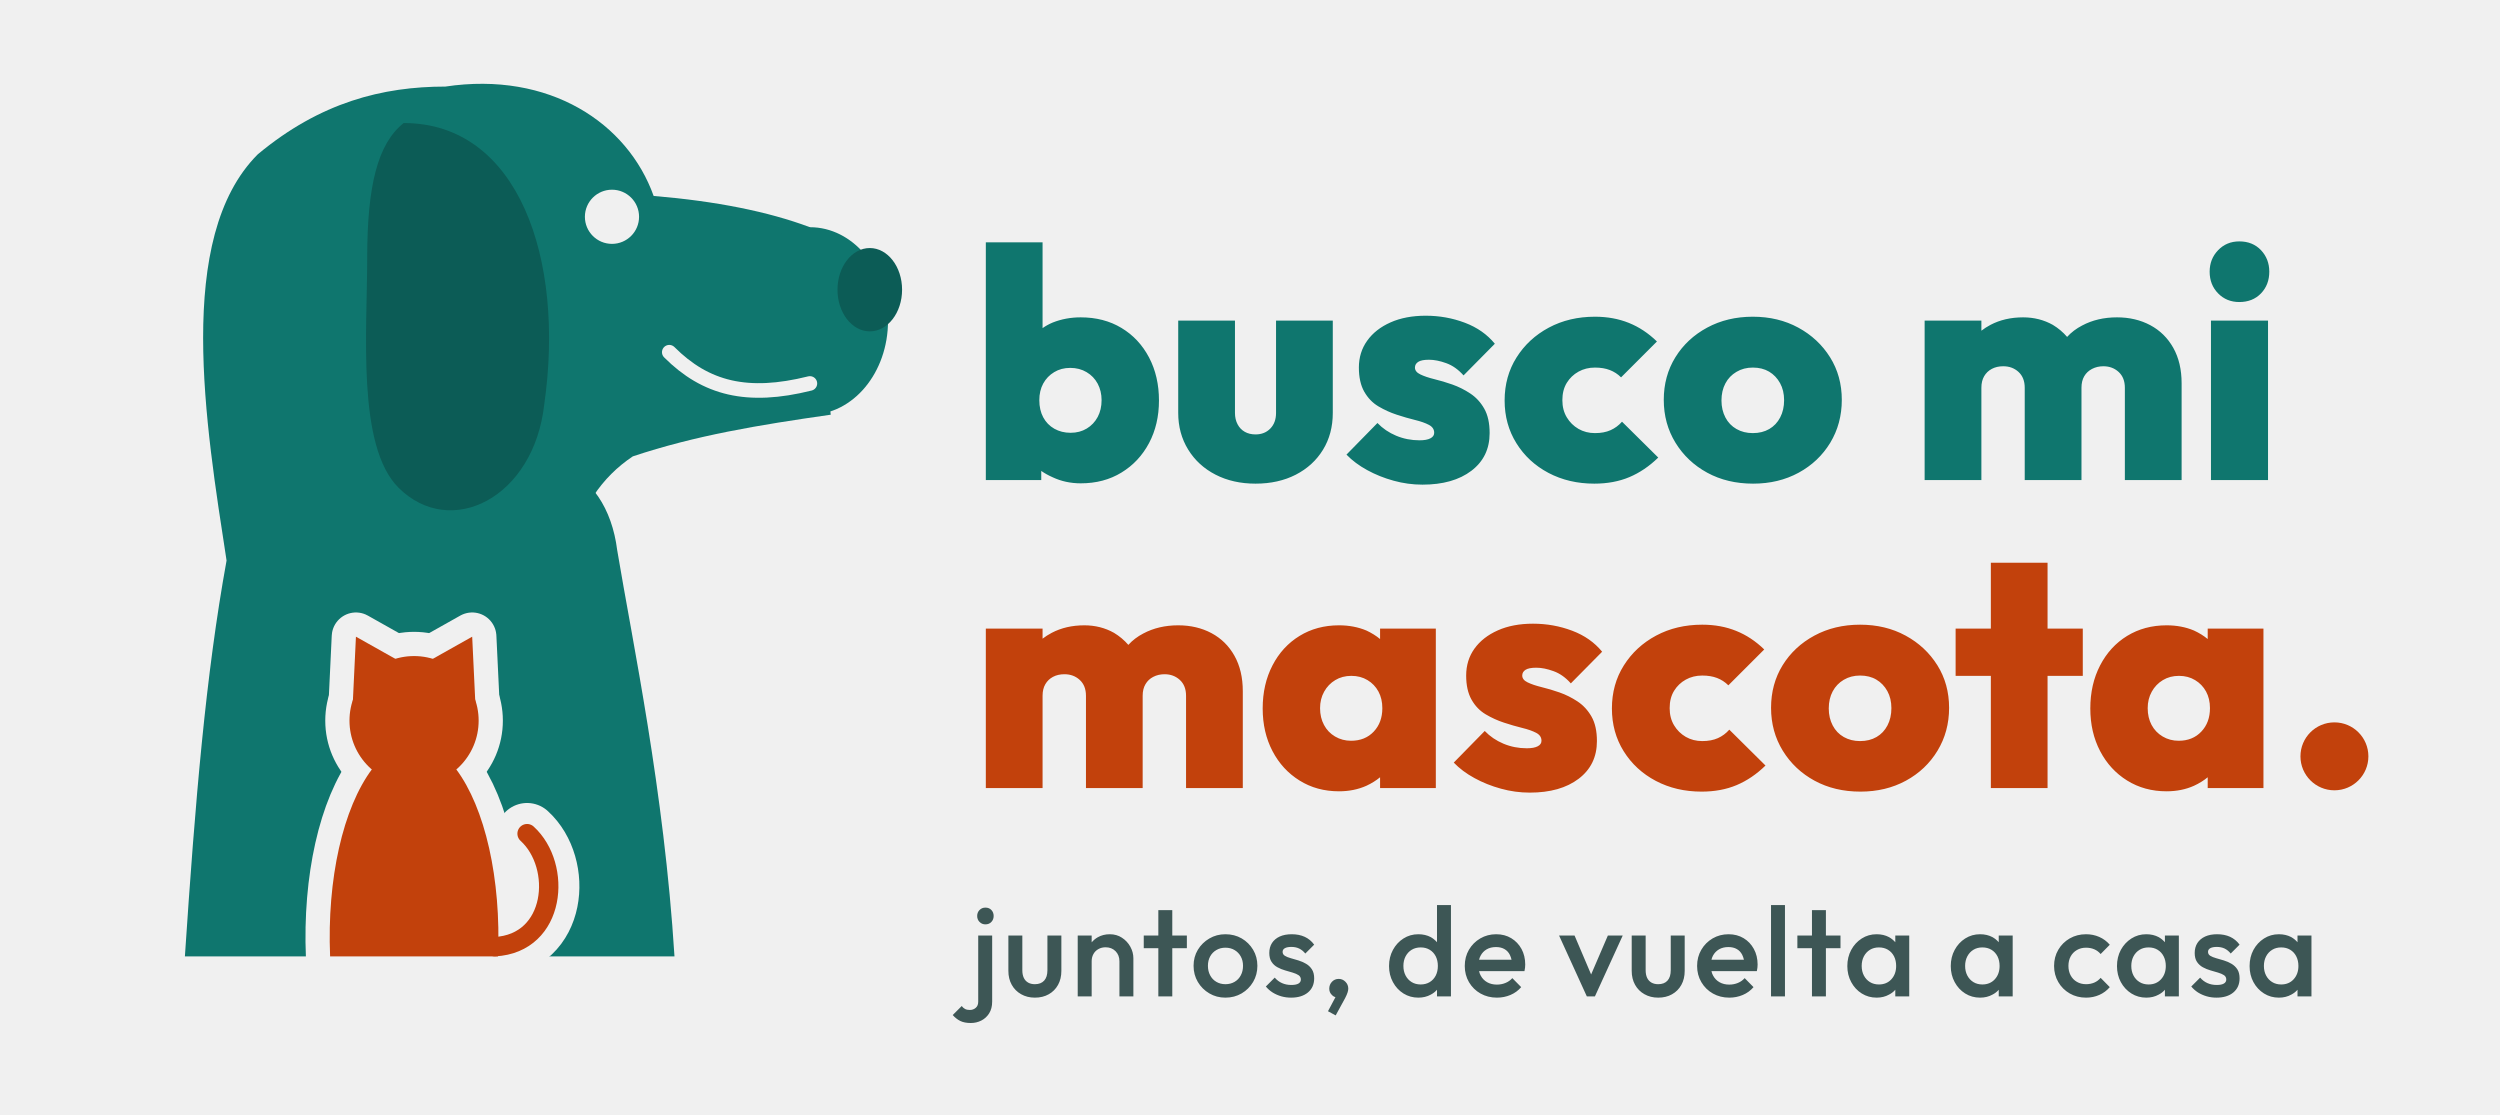
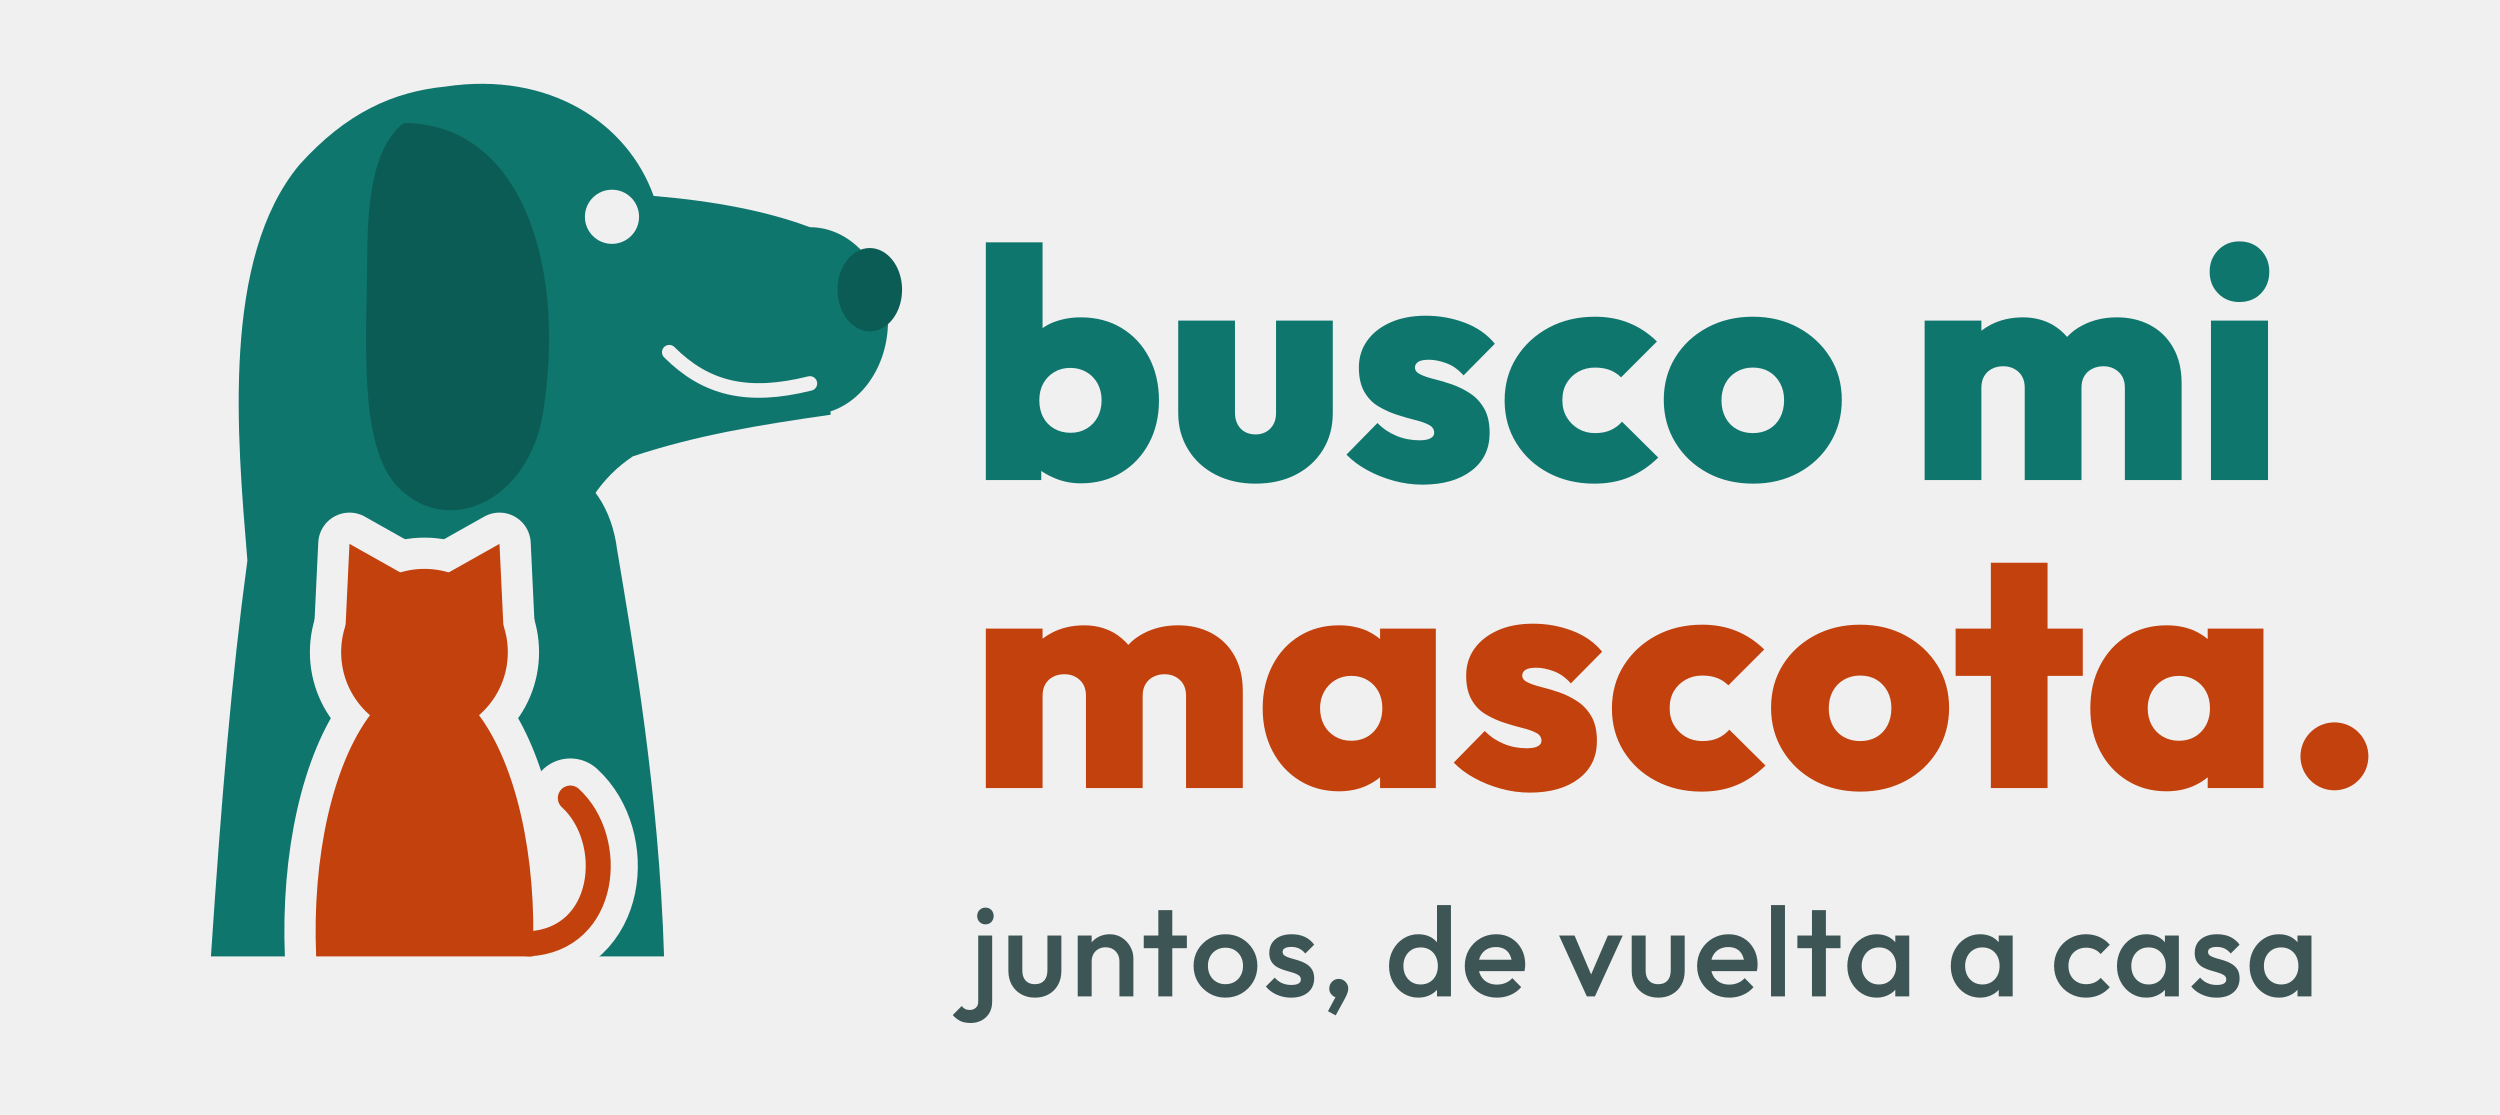
<svg xmlns="http://www.w3.org/2000/svg" viewBox="0 0 552 246" width="552" height="246" role="img" aria-label="Busco mi mascota. Juntos, de vuelta a casa">
  <g transform="translate(0 8) scale(1.916667)">
    <defs>
      <mask id="k3" maskUnits="userSpaceOnUse" x="-20" y="-20" width="260" height="360">
        <rect x="-20" y="-20" width="260" height="360" fill="#fff" />
        <circle cx="130" cy="58" r="5.2" fill="#000" />
        <path d="M168 90 C156 93 148 91 141 84" fill="none" stroke="#000" stroke-width="2.8" stroke-linecap="round" />
-         <g transform="translate(92 200) scale(.62) translate(-30 -100)">
+         <g transform="translate(94 200) scale(.8) translate(-30 -100)">
          <g fill="#000" stroke="#000" stroke-width="15" stroke-linejoin="round">
            <circle cx="30" cy="27" r="20" />
            <path d="M11 22 L12 1 L28 10 Z" />
            <path d="M49 22 L48 1 L32 10 Z" />
            <path d="M17 42 C8 54 3 76 4 100 L56 100 C57 76 52 54 43 42 Z" />
          </g>
          <path d="M55 97 C74 96 76 72 65 62" fill="none" stroke="#000" stroke-linecap="round" stroke-width="19" />
        </g>
      </mask>
    </defs>
    <g transform="translate(-7.5 -14) scale(.6)">
      <g mask="url(#k3)">
        <g fill="#0f766e">
-           <path d="M56 124 C52 98 46 62 62 46 C74 36 86 33 98 33 C118 30 133 40 138 54 C150 55 160 57 168 60 L172 96 C158 98 146 100 134 104 C128 108 124 114 122 122 L100 134 Z" />
+           <path d="M60 124 C58 100 55 66 70 48 C79 38 88 34 98 33 C118 30 133 40 138 54 C150 55 160 57 168 60 L172 96 C158 98 146 100 134 104 C128 108 124 114 122 122 L100 134 Z" />
          <ellipse cx="168" cy="78" rx="15" ry="18" />
-           <path d="M56 124 C52 146 50 170 48 200 L142 200 C140 168 134 140 131 122 C130 114 126 108 120 106 L100 96 Z" />
+           <path d="M60 124 C57 146 55 170 53 200 L140 200 C139 168 134 140 131 122 C130 114 126 108 120 106 L100 96 Z" />
          <ellipse cx="179.5" cy="72" rx="6.2" ry="8" fill="#0c5c56" />
          <path fill="#0c5c56" d="M90 40 C112 40 121 66 117 94 C115 112 99 120 89 110 C81 102 83 80 83 66 C83 52 85 44 90 40 Z" />
        </g>
      </g>
-       <g transform="translate(92 200) scale(.62) translate(-30 -100)">
+       <g transform="translate(94 200) scale(.8) translate(-30 -100)">
        <g fill="#c2410c">
          <circle cx="30" cy="27" r="20" />
          <path d="M11 22 L12 1 L28 10 Z" />
          <path d="M49 22 L48 1 L32 10 Z" />
          <path d="M17 42 C8 54 3 76 4 100 L56 100 C57 76 52 54 43 42 Z" />
        </g>
        <path d="M55 97 C74 96 76 72 65 62" fill="none" stroke="#c2410c" stroke-width="6" stroke-linecap="round" />
      </g>
    </g>
  </g>
  <path fill="#0f766e" d="M238.62 106.72L238.62 106.72Q235.24 106.72 232.36 105.35L232.36 105.35Q231.06 104.78 229.91 103.98L229.91 103.98L229.91 106L217.67 106L217.67 53.51L230.2 53.51L230.2 72.45Q231.21 71.73 232.43 71.22L232.43 71.22Q235.31 70.07 238.62 70.07L238.62 70.07Q243.74 70.07 247.62 72.41Q251.51 74.75 253.71 78.93Q255.9 83.1 255.9 88.43L255.9 88.43Q255.9 93.69 253.71 97.83Q251.51 101.97 247.62 104.34Q243.74 106.72 238.62 106.72M236.39 95.56L236.39 95.56Q238.41 95.56 239.96 94.62Q241.5 93.69 242.37 92.07Q243.23 90.45 243.23 88.36L243.23 88.36Q243.23 86.34 242.37 84.72Q241.5 83.1 239.92 82.17Q238.34 81.23 236.32 81.23Q234.3 81.23 232.76 82.17Q231.21 83.1 230.34 84.69Q229.48 86.27 229.48 88.36L229.48 88.36Q229.48 90.52 230.34 92.14Q231.21 93.76 232.79 94.66Q234.38 95.56 236.39 95.56M277.22 106.79L277.22 106.79Q272.25 106.79 268.4 104.81Q264.54 102.83 262.35 99.27Q260.15 95.7 260.15 91.17L260.15 91.17L260.15 70.79L272.68 70.79L272.68 91.17Q272.68 92.61 273.26 93.69Q273.83 94.77 274.84 95.34Q275.85 95.92 277.22 95.92L277.22 95.92Q279.23 95.92 280.49 94.62Q281.75 93.33 281.75 91.17L281.75 91.17L281.75 70.79L294.28 70.79L294.28 91.17Q294.28 95.78 292.12 99.3Q289.96 102.83 286.11 104.81Q282.26 106.79 277.22 106.79M314.08 107.01L314.08 107.01Q310.84 107.01 307.71 106.14Q304.58 105.28 301.88 103.8Q299.18 102.33 297.3 100.38L297.3 100.38L304.14 93.4Q305.87 95.2 308.28 96.21Q310.7 97.22 313.43 97.22L313.43 97.22Q315.02 97.22 315.84 96.78Q316.67 96.35 316.67 95.56L316.67 95.56Q316.67 94.41 315.48 93.8Q314.3 93.18 312.39 92.72Q310.48 92.25 308.39 91.56Q306.3 90.88 304.36 89.73Q302.42 88.58 301.23 86.49Q300.04 84.4 300.04 81.16L300.04 81.16Q300.04 77.78 301.88 75.22Q303.71 72.66 307.02 71.19Q310.34 69.71 314.8 69.71L314.8 69.71Q319.34 69.71 323.44 71.26Q327.54 72.81 330.06 75.9L330.06 75.9L323.15 82.89Q321.42 80.94 319.34 80.19Q317.25 79.43 315.52 79.43L315.52 79.43Q313.86 79.43 313.14 79.9Q312.42 80.37 312.42 81.16L312.42 81.16Q312.42 82.1 313.61 82.67Q314.8 83.25 316.71 83.72Q318.62 84.18 320.67 84.9Q322.72 85.62 324.63 86.88Q326.54 88.14 327.72 90.23Q328.91 92.32 328.91 95.63L328.91 95.63Q328.91 100.89 324.88 103.95Q320.85 107.01 314.08 107.01M352.02 106.79L352.02 106.79Q346.41 106.79 341.91 104.42Q337.41 102.04 334.82 97.86Q332.22 93.69 332.22 88.43L332.22 88.43Q332.22 83.1 334.85 78.93Q337.48 74.75 341.98 72.34Q346.48 69.93 352.17 69.93L352.17 69.93Q356.27 69.93 359.66 71.3Q363.04 72.66 365.85 75.4L365.85 75.4L357.93 83.32Q356.85 82.24 355.44 81.7Q354.04 81.16 352.17 81.16L352.17 81.16Q350.15 81.16 348.53 82.06Q346.91 82.96 345.94 84.54Q344.97 86.13 344.97 88.36L344.97 88.36Q344.97 90.52 345.94 92.14Q346.91 93.76 348.53 94.7Q350.15 95.63 352.17 95.63L352.17 95.63Q354.18 95.63 355.62 94.98Q357.06 94.34 358.14 93.11L358.14 93.11L366.14 101.03Q363.18 103.91 359.76 105.35Q356.34 106.79 352.02 106.79M387.09 106.79L387.09 106.79Q381.4 106.79 376.97 104.38Q372.54 101.97 369.95 97.76Q367.36 93.54 367.36 88.29L367.36 88.29Q367.36 83.03 369.92 78.89Q372.47 74.75 376.94 72.34Q381.4 69.93 387.02 69.93L387.02 69.93Q392.63 69.93 397.06 72.34Q401.49 74.75 404.08 78.89Q406.67 83.03 406.67 88.29L406.67 88.29Q406.67 93.54 404.12 97.76Q401.56 101.97 397.13 104.38Q392.7 106.79 387.09 106.79M387.02 95.63L387.02 95.63Q389.1 95.63 390.65 94.73Q392.2 93.83 393.06 92.18Q393.93 90.52 393.93 88.36L393.93 88.36Q393.93 86.2 393.03 84.58Q392.13 82.96 390.62 82.06Q389.1 81.16 387.02 81.16L387.02 81.16Q385 81.16 383.42 82.1Q381.83 83.03 380.97 84.65Q380.1 86.27 380.1 88.43L380.1 88.43Q380.1 90.52 380.97 92.18Q381.83 93.83 383.42 94.73Q385 95.63 387.02 95.63M437.49 106L424.96 106L424.96 70.79L437.49 70.79L437.49 73.02Q438.42 72.3 439.5 71.73L439.5 71.73Q442.67 70.07 446.7 70.07L446.7 70.07Q450.3 70.07 453.26 71.73L453.26 71.73Q455.06 72.81 456.42 74.39L456.42 74.39Q457.79 72.88 459.74 71.87L459.74 71.87Q463.12 70.07 467.44 70.07L467.44 70.07Q471.54 70.07 474.78 71.8Q478.02 73.53 479.86 76.8Q481.7 80.08 481.7 84.62L481.7 84.62L481.7 106L469.17 106L469.17 85.62Q469.17 83.39 467.8 82.13Q466.43 80.87 464.42 80.87L464.42 80.87Q463.05 80.87 461.93 81.45Q460.82 82.02 460.2 83.07Q459.59 84.11 459.59 85.62L459.59 85.62L459.59 106L447.06 106L447.06 85.62Q447.06 83.39 445.7 82.13Q444.33 80.87 442.31 80.87L442.31 80.87Q440.87 80.87 439.79 81.45Q438.71 82.02 438.1 83.07Q437.49 84.11 437.49 85.62L437.49 85.62L437.49 106M500.78 106L488.18 106L488.18 70.79L500.78 70.79L500.78 106M494.44 66.69L494.44 66.69Q491.63 66.69 489.76 64.78Q487.89 62.87 487.89 59.99L487.89 59.99Q487.89 57.18 489.76 55.24Q491.63 53.3 494.44 53.3L494.44 53.3Q497.39 53.3 499.23 55.24Q501.06 57.18 501.06 59.99L501.06 59.99Q501.06 62.87 499.23 64.78Q497.39 66.69 494.44 66.69" />
  <path fill="#c2410c" d="M230.2 174L217.67 174L217.67 138.79L230.2 138.79L230.2 141.02Q231.14 140.3 232.22 139.73L232.22 139.73Q235.38 138.07 239.42 138.07L239.42 138.07Q243.02 138.07 245.97 139.73L245.97 139.73Q247.77 140.81 249.14 142.39L249.14 142.39Q250.5 140.88 252.45 139.87L252.45 139.87Q255.83 138.07 260.15 138.07L260.15 138.07Q264.26 138.07 267.5 139.8Q270.74 141.53 272.57 144.8Q274.41 148.08 274.41 152.62L274.41 152.62L274.41 174L261.88 174L261.88 153.62Q261.88 151.39 260.51 150.13Q259.14 148.87 257.13 148.87L257.13 148.87Q255.76 148.87 254.64 149.45Q253.53 150.02 252.92 151.07Q252.3 152.11 252.3 153.62L252.3 153.62L252.3 174L239.78 174L239.78 153.62Q239.78 151.39 238.41 150.13Q237.04 148.87 235.02 148.87L235.02 148.87Q233.58 148.87 232.5 149.45Q231.42 150.02 230.81 151.07Q230.2 152.11 230.2 153.62L230.2 153.62L230.2 174M295.65 174.72L295.65 174.72Q290.75 174.72 286.94 172.34Q283.12 169.97 280.96 165.83Q278.8 161.69 278.8 156.43L278.8 156.43Q278.8 151.1 280.96 146.93Q283.12 142.75 286.94 140.41Q290.75 138.07 295.65 138.07L295.65 138.07Q298.96 138.07 301.7 139.22L301.7 139.22Q303.42 140.02 304.72 141.1L304.72 141.1L304.72 138.79L317.03 138.79L317.03 174L304.72 174L304.72 171.62Q303.42 172.7 301.7 173.5L301.7 173.5Q298.96 174.72 295.65 174.72M298.31 163.56L298.31 163.56Q301.41 163.56 303.32 161.54Q305.22 159.53 305.22 156.36L305.22 156.36Q305.22 154.27 304.36 152.69Q303.5 151.1 301.95 150.17Q300.4 149.23 298.38 149.23Q296.37 149.23 294.82 150.17Q293.27 151.1 292.37 152.72Q291.47 154.34 291.47 156.36L291.47 156.36Q291.47 158.45 292.34 160.07Q293.2 161.69 294.78 162.62Q296.37 163.56 298.31 163.56M337.77 175.01L337.77 175.01Q334.53 175.01 331.4 174.14Q328.26 173.28 325.56 171.8Q322.86 170.33 320.99 168.38L320.99 168.38L327.83 161.4Q329.56 163.2 331.97 164.21Q334.38 165.22 337.12 165.22L337.12 165.22Q338.7 165.22 339.53 164.78Q340.36 164.35 340.36 163.56L340.36 163.56Q340.36 162.41 339.17 161.8Q337.98 161.18 336.08 160.72Q334.17 160.25 332.08 159.56Q329.99 158.88 328.05 157.73Q326.1 156.58 324.92 154.49Q323.73 152.4 323.73 149.16L323.73 149.16Q323.73 145.78 325.56 143.22Q327.4 140.66 330.71 139.19Q334.02 137.71 338.49 137.71L338.49 137.71Q343.02 137.71 347.13 139.26Q351.23 140.81 353.75 143.9L353.75 143.9L346.84 150.89Q345.11 148.94 343.02 148.19Q340.94 147.43 339.21 147.43L339.21 147.43Q337.55 147.43 336.83 147.9Q336.11 148.37 336.11 149.16L336.11 149.16Q336.11 150.1 337.3 150.67Q338.49 151.25 340.4 151.72Q342.3 152.18 344.36 152.9Q346.41 153.62 348.32 154.88Q350.22 156.14 351.41 158.23Q352.6 160.32 352.6 163.63L352.6 163.63Q352.6 168.89 348.57 171.95Q344.54 175.01 337.77 175.01M375.71 174.79L375.71 174.79Q370.1 174.79 365.6 172.42Q361.1 170.04 358.5 165.86Q355.91 161.69 355.91 156.43L355.91 156.43Q355.91 151.1 358.54 146.93Q361.17 142.75 365.67 140.34Q370.17 137.93 375.86 137.93L375.86 137.93Q379.96 137.93 383.34 139.3Q386.73 140.66 389.54 143.4L389.54 143.4L381.62 151.32Q380.54 150.24 379.13 149.7Q377.73 149.16 375.86 149.16L375.86 149.16Q373.84 149.16 372.22 150.06Q370.6 150.96 369.63 152.54Q368.66 154.13 368.66 156.36L368.66 156.36Q368.66 158.52 369.63 160.14Q370.6 161.76 372.22 162.7Q373.84 163.63 375.86 163.63L375.86 163.63Q377.87 163.63 379.31 162.98Q380.75 162.34 381.83 161.11L381.83 161.11L389.82 169.03Q386.87 171.91 383.45 173.35Q380.03 174.79 375.71 174.79M410.78 174.79L410.78 174.79Q405.09 174.79 400.66 172.38Q396.23 169.97 393.64 165.76Q391.05 161.54 391.05 156.29L391.05 156.29Q391.05 151.03 393.6 146.89Q396.16 142.75 400.62 140.34Q405.09 137.93 410.7 137.93L410.7 137.93Q416.32 137.93 420.75 140.34Q425.18 142.75 427.77 146.89Q430.36 151.03 430.36 156.29L430.36 156.29Q430.36 161.54 427.8 165.76Q425.25 169.97 420.82 172.38Q416.39 174.79 410.78 174.79M410.7 163.63L410.7 163.63Q412.79 163.63 414.34 162.73Q415.89 161.83 416.75 160.18Q417.62 158.52 417.62 156.36L417.62 156.36Q417.62 154.2 416.72 152.58Q415.82 150.96 414.3 150.06Q412.79 149.16 410.7 149.16L410.7 149.16Q408.69 149.16 407.1 150.1Q405.52 151.03 404.66 152.65Q403.79 154.27 403.79 156.43L403.79 156.43Q403.79 158.52 404.66 160.18Q405.52 161.83 407.1 162.73Q408.69 163.63 410.7 163.63M452.1 174L439.58 174L439.58 149.23L431.8 149.23L431.8 138.79L439.58 138.79L439.58 124.25L452.1 124.25L452.1 138.79L459.88 138.79L459.88 149.23L452.1 149.23L452.1 174M478.38 174.72L478.38 174.72Q473.49 174.72 469.67 172.34Q465.86 169.97 463.7 165.83Q461.54 161.69 461.54 156.43L461.54 156.43Q461.54 151.1 463.7 146.93Q465.86 142.75 469.67 140.41Q473.49 138.07 478.38 138.07L478.38 138.07Q481.7 138.07 484.43 139.22L484.43 139.22Q486.16 140.02 487.46 141.1L487.46 141.1L487.46 138.79L499.77 138.79L499.77 174L487.46 174L487.46 171.62Q486.16 172.7 484.43 173.5L484.43 173.5Q481.7 174.72 478.38 174.72M481.05 163.56L481.05 163.56Q484.14 163.56 486.05 161.54Q487.96 159.53 487.96 156.36L487.96 156.36Q487.96 154.27 487.1 152.69Q486.23 151.1 484.68 150.17Q483.14 149.23 481.12 149.23Q479.1 149.23 477.56 150.17Q476.01 151.1 475.11 152.72Q474.21 154.34 474.21 156.36L474.21 156.36Q474.21 158.45 475.07 160.07Q475.94 161.69 477.52 162.62Q479.1 163.56 481.05 163.56" />
  <circle cx="515.44" cy="167" r="7.5" fill="#c2410c" />
  <path fill="#3d5655" d="M214.36 225.88L214.36 225.88Q212.94 225.88 212.03 225.43Q211.12 224.98 210.36 224.12L210.36 224.12L212.35 222.13Q212.68 222.58 213.1 222.79Q213.52 223 214.14 223L214.14 223Q214.9 223 215.44 222.53Q215.99 222.07 215.99 221.18L215.99 221.18L215.99 206.56L219.07 206.56L219.07 221.15Q219.07 222.69 218.41 223.74Q217.75 224.79 216.69 225.33Q215.62 225.88 214.36 225.88M217.58 204.1L217.58 204.1Q216.8 204.1 216.28 203.56Q215.76 203.03 215.76 202.25L215.76 202.25Q215.76 201.46 216.28 200.93Q216.8 200.4 217.58 200.4L217.58 200.4Q218.4 200.4 218.9 200.93Q219.4 201.46 219.4 202.25L219.4 202.25Q219.4 203.03 218.9 203.56Q218.4 204.1 217.58 204.1M228.5 220.28L228.5 220.28Q226.79 220.28 225.46 219.52Q224.13 218.77 223.39 217.44Q222.65 216.11 222.65 214.37L222.65 214.37L222.65 206.56L225.73 206.56L225.73 214.23Q225.73 215.21 226.05 215.9Q226.37 216.58 227 216.95Q227.63 217.31 228.5 217.31L228.5 217.31Q229.84 217.31 230.56 216.51Q231.27 215.72 231.27 214.23L231.27 214.23L231.27 206.56L234.35 206.56L234.35 214.37Q234.35 216.14 233.61 217.47Q232.87 218.8 231.55 219.54Q230.24 220.28 228.5 220.28M250.25 220L247.17 220L247.17 212.24Q247.17 210.9 246.32 210.03Q245.46 209.16 244.12 209.16L244.12 209.16Q243.22 209.16 242.52 209.56Q241.82 209.95 241.43 210.65Q241.04 211.35 241.04 212.24L241.04 212.24L241.04 220L237.96 220L237.96 206.56L241.04 206.56L241.04 208.07Q241.6 207.4 242.38 206.95L242.38 206.95Q243.56 206.28 245.04 206.28L245.04 206.28Q246.56 206.28 247.73 207.05Q248.91 207.82 249.58 209.04Q250.25 210.26 250.25 211.57L250.25 211.57L250.25 220M258.84 220L255.76 220L255.76 209.36L252.54 209.36L252.54 206.56L255.76 206.56L255.76 200.96L258.84 200.96L258.84 206.56L262.06 206.56L262.06 209.36L258.84 209.36L258.84 220M270.57 220.28L270.57 220.28Q268.61 220.28 267.02 219.34Q265.42 218.4 264.48 216.81Q263.54 215.21 263.54 213.25L263.54 213.25Q263.54 211.29 264.48 209.72Q265.42 208.16 267.02 207.22Q268.61 206.28 270.57 206.28L270.57 206.28Q272.56 206.28 274.16 207.2Q275.75 208.13 276.69 209.71Q277.63 211.29 277.63 213.25L277.63 213.25Q277.63 215.21 276.69 216.81Q275.75 218.4 274.16 219.34Q272.56 220.28 270.57 220.28M270.57 217.31L270.57 217.31Q271.72 217.31 272.6 216.79Q273.48 216.28 273.97 215.35Q274.46 214.43 274.46 213.25L274.46 213.25Q274.46 212.08 273.96 211.18Q273.46 210.28 272.59 209.77Q271.72 209.25 270.57 209.25L270.57 209.25Q269.45 209.25 268.57 209.77Q267.69 210.28 267.2 211.18Q266.71 212.08 266.71 213.25L266.71 213.25Q266.71 214.43 267.2 215.35Q267.69 216.28 268.57 216.79Q269.45 217.31 270.57 217.31M285.07 220.28L285.07 220.28Q283.95 220.28 282.92 219.99Q281.88 219.69 281.01 219.15Q280.14 218.6 279.5 217.82L279.5 217.82L281.46 215.86Q282.16 216.67 283.07 217.07Q283.98 217.48 285.13 217.48L285.13 217.48Q286.16 217.48 286.7 217.17Q287.23 216.86 287.23 216.28L287.23 216.28Q287.23 215.66 286.72 215.32Q286.22 214.99 285.42 214.75Q284.62 214.51 283.74 214.26Q282.86 214.01 282.06 213.57Q281.26 213.14 280.76 212.38Q280.26 211.63 280.26 210.42L280.26 210.42Q280.26 209.14 280.86 208.21Q281.46 207.29 282.57 206.78Q283.67 206.28 285.21 206.28L285.21 206.28Q286.84 206.28 288.08 206.85Q289.33 207.43 290.17 208.58L290.17 208.58L288.21 210.54Q287.62 209.81 286.86 209.44Q286.11 209.08 285.13 209.08L285.13 209.08Q284.2 209.08 283.7 209.36Q283.2 209.64 283.2 210.17L283.2 210.17Q283.2 210.73 283.7 211.04Q284.2 211.35 285 211.57Q285.8 211.8 286.68 212.06Q287.56 212.33 288.36 212.79Q289.16 213.25 289.66 214.02Q290.17 214.79 290.17 216.02L290.17 216.02Q290.17 217.98 288.8 219.13Q287.42 220.28 285.07 220.28M294.92 224.2L293.22 223.28L294.87 220.17Q294.42 220.06 294.06 219.66L294.06 219.66Q293.5 219.13 293.5 218.29L293.5 218.29Q293.5 217.4 294.1 216.77Q294.7 216.14 295.6 216.14L295.6 216.14Q296.44 216.14 297.07 216.77Q297.7 217.4 297.7 218.29L297.7 218.29Q297.7 218.66 297.54 219.15Q297.39 219.64 297 220.39L297 220.39L294.92 224.2M313.17 220.28L313.17 220.28Q311.35 220.28 309.88 219.36Q308.41 218.43 307.56 216.85Q306.7 215.27 306.7 213.31L306.7 213.31Q306.7 211.32 307.56 209.74Q308.41 208.16 309.88 207.22Q311.35 206.28 313.17 206.28L313.17 206.28Q314.71 206.28 315.92 206.92L315.92 206.92Q316.7 207.37 317.29 208.04L317.29 208.04L317.29 199.84L320.37 199.84L320.37 220L317.29 220L317.29 218.54Q316.73 219.19 315.92 219.61L315.92 219.61Q314.71 220.28 313.17 220.28M313.68 217.37L313.68 217.37Q314.82 217.37 315.68 216.85Q316.53 216.33 317.01 215.41Q317.48 214.48 317.48 213.28Q317.48 212.08 317.01 211.15Q316.53 210.23 315.68 209.71Q314.82 209.19 313.7 209.19L313.7 209.19Q312.56 209.19 311.7 209.71Q310.85 210.23 310.36 211.15Q309.87 212.08 309.87 213.28Q309.87 214.48 310.36 215.41Q310.85 216.33 311.7 216.85Q312.56 217.37 313.68 217.37M330.53 220.28L330.53 220.28Q328.51 220.28 326.9 219.37Q325.29 218.46 324.35 216.86Q323.42 215.27 323.42 213.28Q323.42 211.29 324.34 209.71Q325.26 208.13 326.85 207.2Q328.43 206.28 330.36 206.28L330.36 206.28Q332.24 206.28 333.68 207.15Q335.12 208.02 335.95 209.53Q336.77 211.04 336.77 212.97L336.77 212.97Q336.77 213.31 336.73 213.66Q336.69 214.01 336.6 214.43L336.6 214.43L326.58 214.43Q326.69 214.96 326.94 215.41L326.94 215.41Q327.45 216.36 328.37 216.88Q329.3 217.4 330.5 217.4L330.5 217.4Q331.54 217.4 332.42 217.03Q333.3 216.67 333.92 215.97L333.92 215.97L335.88 217.96Q334.9 219.1 333.5 219.69Q332.1 220.28 330.53 220.28M326.58 211.91L326.58 211.91L333.75 211.91Q333.61 211.32 333.38 210.84L333.38 210.84Q332.96 210 332.19 209.56Q331.42 209.11 330.3 209.11L330.3 209.11Q329.13 209.11 328.26 209.61Q327.39 210.12 326.92 211.01L326.92 211.01Q326.69 211.43 326.58 211.91M352.16 220L350.37 220L344.24 206.56L347.66 206.56L351.32 215.16L355.02 206.56L358.3 206.56L352.16 220M366.13 220.28L366.13 220.28Q364.42 220.28 363.09 219.52Q361.76 218.77 361.02 217.44Q360.28 216.11 360.28 214.37L360.28 214.37L360.28 206.56L363.36 206.56L363.36 214.23Q363.36 215.21 363.68 215.9Q364 216.58 364.63 216.95Q365.26 217.31 366.13 217.31L366.13 217.31Q367.48 217.31 368.19 216.51Q368.9 215.72 368.9 214.23L368.9 214.23L368.9 206.56L371.98 206.56L371.98 214.37Q371.98 216.14 371.24 217.47Q370.5 218.8 369.18 219.54Q367.87 220.28 366.13 220.28M381.84 220.28L381.84 220.28Q379.82 220.28 378.21 219.37Q376.6 218.46 375.66 216.86Q374.72 215.27 374.72 213.28Q374.72 211.29 375.65 209.71Q376.57 208.13 378.15 207.2Q379.74 206.28 381.67 206.28L381.67 206.28Q383.54 206.28 384.99 207.15Q386.43 208.02 387.25 209.53Q388.08 211.04 388.08 212.97L388.08 212.97Q388.08 213.31 388.04 213.66Q388 214.01 387.91 214.43L387.91 214.43L377.89 214.43Q378 214.96 378.25 215.41L378.25 215.41Q378.76 216.36 379.68 216.88Q380.6 217.4 381.81 217.4L381.81 217.4Q382.84 217.4 383.73 217.03Q384.61 216.67 385.22 215.97L385.22 215.97L387.18 217.96Q386.2 219.1 384.8 219.69Q383.4 220.28 381.84 220.28M377.89 211.91L377.89 211.91L385.06 211.91Q384.92 211.32 384.69 210.84L384.69 210.84Q384.27 210 383.5 209.56Q382.73 209.11 381.61 209.11L381.61 209.11Q380.44 209.11 379.57 209.61Q378.7 210.12 378.22 211.01L378.22 211.01Q378 211.43 377.89 211.91M394.12 220L391.04 220L391.04 199.84L394.12 199.84L394.12 220M403.16 220L400.08 220L400.08 209.36L396.86 209.36L396.86 206.56L400.08 206.56L400.08 200.96L403.16 200.96L403.16 206.56L406.38 206.56L406.38 209.36L403.16 209.36L403.16 220M414.36 220.28L414.36 220.28Q412.54 220.28 411.07 219.36Q409.6 218.43 408.75 216.85Q407.89 215.27 407.89 213.31L407.89 213.31Q407.89 211.32 408.75 209.74Q409.6 208.16 411.07 207.22Q412.54 206.28 414.36 206.28L414.36 206.28Q415.9 206.28 417.1 206.92L417.1 206.92Q417.89 207.37 418.48 208.04L418.48 208.04L418.48 206.56L421.56 206.56L421.56 220L418.48 220L418.48 218.54Q417.92 219.19 417.1 219.61L417.1 219.61Q415.9 220.28 414.36 220.28M414.86 217.37L414.86 217.37Q416.57 217.37 417.62 216.22Q418.67 215.07 418.67 213.28L418.67 213.28Q418.67 212.08 418.2 211.15Q417.72 210.23 416.87 209.71Q416.01 209.19 414.86 209.19L414.86 209.19Q413.74 209.19 412.89 209.71Q412.04 210.23 411.55 211.15Q411.06 212.08 411.06 213.28Q411.06 214.48 411.55 215.41Q412.04 216.33 412.89 216.85Q413.74 217.37 414.86 217.37M437.2 220.28L437.2 220.28Q435.38 220.28 433.91 219.36Q432.44 218.43 431.59 216.85Q430.73 215.27 430.73 213.31L430.73 213.31Q430.73 211.32 431.59 209.74Q432.44 208.16 433.91 207.22Q435.38 206.28 437.2 206.28L437.2 206.28Q438.74 206.28 439.94 206.92L439.94 206.92Q440.73 207.37 441.32 208.04L441.32 208.04L441.32 206.56L444.4 206.56L444.4 220L441.32 220L441.32 218.54Q440.76 219.19 439.94 219.61L439.94 219.61Q438.74 220.28 437.2 220.28M437.7 217.37L437.7 217.37Q439.41 217.37 440.46 216.22Q441.51 215.07 441.51 213.28L441.51 213.28Q441.51 212.08 441.04 211.15Q440.56 210.23 439.71 209.71Q438.85 209.19 437.7 209.19L437.7 209.19Q436.58 209.19 435.73 209.71Q434.88 210.23 434.39 211.15Q433.9 212.08 433.9 213.28Q433.9 214.48 434.39 215.41Q434.88 216.33 435.73 216.85Q436.58 217.37 437.7 217.37M460.6 220.28L460.6 220.28Q458.61 220.28 457 219.36Q455.39 218.43 454.47 216.84Q453.54 215.24 453.54 213.28L453.54 213.28Q453.54 211.29 454.47 209.71Q455.39 208.13 457 207.2Q458.61 206.28 460.6 206.28L460.6 206.28Q462.17 206.28 463.53 206.88Q464.88 207.48 465.84 208.6L465.84 208.6L463.82 210.65Q463.23 209.95 462.41 209.6Q461.58 209.25 460.6 209.25L460.6 209.25Q459.45 209.25 458.57 209.77Q457.69 210.28 457.2 211.18Q456.71 212.08 456.71 213.28L456.71 213.28Q456.71 214.46 457.2 215.37Q457.69 216.28 458.57 216.79Q459.45 217.31 460.6 217.31L460.6 217.31Q461.58 217.31 462.41 216.96Q463.23 216.61 463.82 215.91L463.82 215.91L465.84 217.96Q464.88 219.08 463.53 219.68Q462.17 220.28 460.6 220.28M473.9 220.28L473.9 220.28Q472.08 220.28 470.61 219.36Q469.14 218.43 468.28 216.85Q467.43 215.27 467.43 213.31L467.43 213.31Q467.43 211.32 468.28 209.74Q469.14 208.16 470.61 207.22Q472.08 206.28 473.9 206.28L473.9 206.28Q475.44 206.28 476.64 206.92L476.64 206.92Q477.42 207.37 478.01 208.04L478.01 208.04L478.01 206.56L481.09 206.56L481.09 220L478.01 220L478.01 218.54Q477.45 219.19 476.64 219.61L476.64 219.61Q475.44 220.28 473.9 220.28M474.4 217.37L474.4 217.37Q476.11 217.37 477.16 216.22Q478.21 215.07 478.21 213.28L478.21 213.28Q478.21 212.08 477.73 211.15Q477.26 210.23 476.4 209.71Q475.55 209.19 474.4 209.19L474.4 209.19Q473.28 209.19 472.43 209.71Q471.57 210.23 471.08 211.15Q470.59 212.08 470.59 213.28Q470.59 214.48 471.08 215.41Q471.57 216.33 472.43 216.85Q473.28 217.37 474.4 217.37M489.4 220.28L489.4 220.28Q488.28 220.28 487.25 219.99Q486.21 219.69 485.34 219.15Q484.48 218.6 483.83 217.82L483.83 217.82L485.79 215.86Q486.49 216.67 487.4 217.07Q488.31 217.48 489.46 217.48L489.46 217.48Q490.5 217.48 491.03 217.17Q491.56 216.86 491.56 216.28L491.56 216.28Q491.56 215.66 491.06 215.32Q490.55 214.99 489.75 214.75Q488.96 214.51 488.07 214.26Q487.19 214.01 486.39 213.57Q485.6 213.14 485.09 212.38Q484.59 211.63 484.59 210.42L484.59 210.42Q484.59 209.14 485.19 208.21Q485.79 207.29 486.9 206.78Q488 206.28 489.54 206.28L489.54 206.28Q491.17 206.28 492.41 206.85Q493.66 207.43 494.5 208.58L494.5 208.58L492.54 210.54Q491.95 209.81 491.2 209.44Q490.44 209.08 489.46 209.08L489.46 209.08Q488.54 209.08 488.03 209.36Q487.53 209.64 487.53 210.17L487.53 210.17Q487.53 210.73 488.03 211.04Q488.54 211.35 489.33 211.57Q490.13 211.8 491.01 212.06Q491.9 212.33 492.69 212.79Q493.49 213.25 494 214.02Q494.5 214.79 494.5 216.02L494.5 216.02Q494.5 217.98 493.13 219.13Q491.76 220.28 489.4 220.28M503.18 220.28L503.18 220.28Q501.36 220.28 499.89 219.36Q498.42 218.43 497.56 216.85Q496.71 215.27 496.71 213.31L496.71 213.31Q496.71 211.32 497.56 209.74Q498.42 208.16 499.89 207.22Q501.36 206.28 503.18 206.28L503.18 206.28Q504.72 206.28 505.92 206.92L505.92 206.92Q506.7 207.37 507.29 208.04L507.29 208.04L507.29 206.56L510.37 206.56L510.37 220L507.29 220L507.29 218.54Q506.73 219.19 505.92 219.61L505.92 219.61Q504.72 220.28 503.18 220.28M503.68 217.37L503.68 217.37Q505.39 217.37 506.44 216.22Q507.49 215.07 507.49 213.28L507.49 213.28Q507.49 212.08 507.01 211.15Q506.54 210.23 505.68 209.71Q504.83 209.19 503.68 209.19L503.68 209.19Q502.56 209.19 501.71 209.71Q500.85 210.23 500.36 211.15Q499.87 212.08 499.87 213.28Q499.87 214.48 500.36 215.41Q500.85 216.33 501.71 216.85Q502.56 217.37 503.68 217.37" />
</svg>
